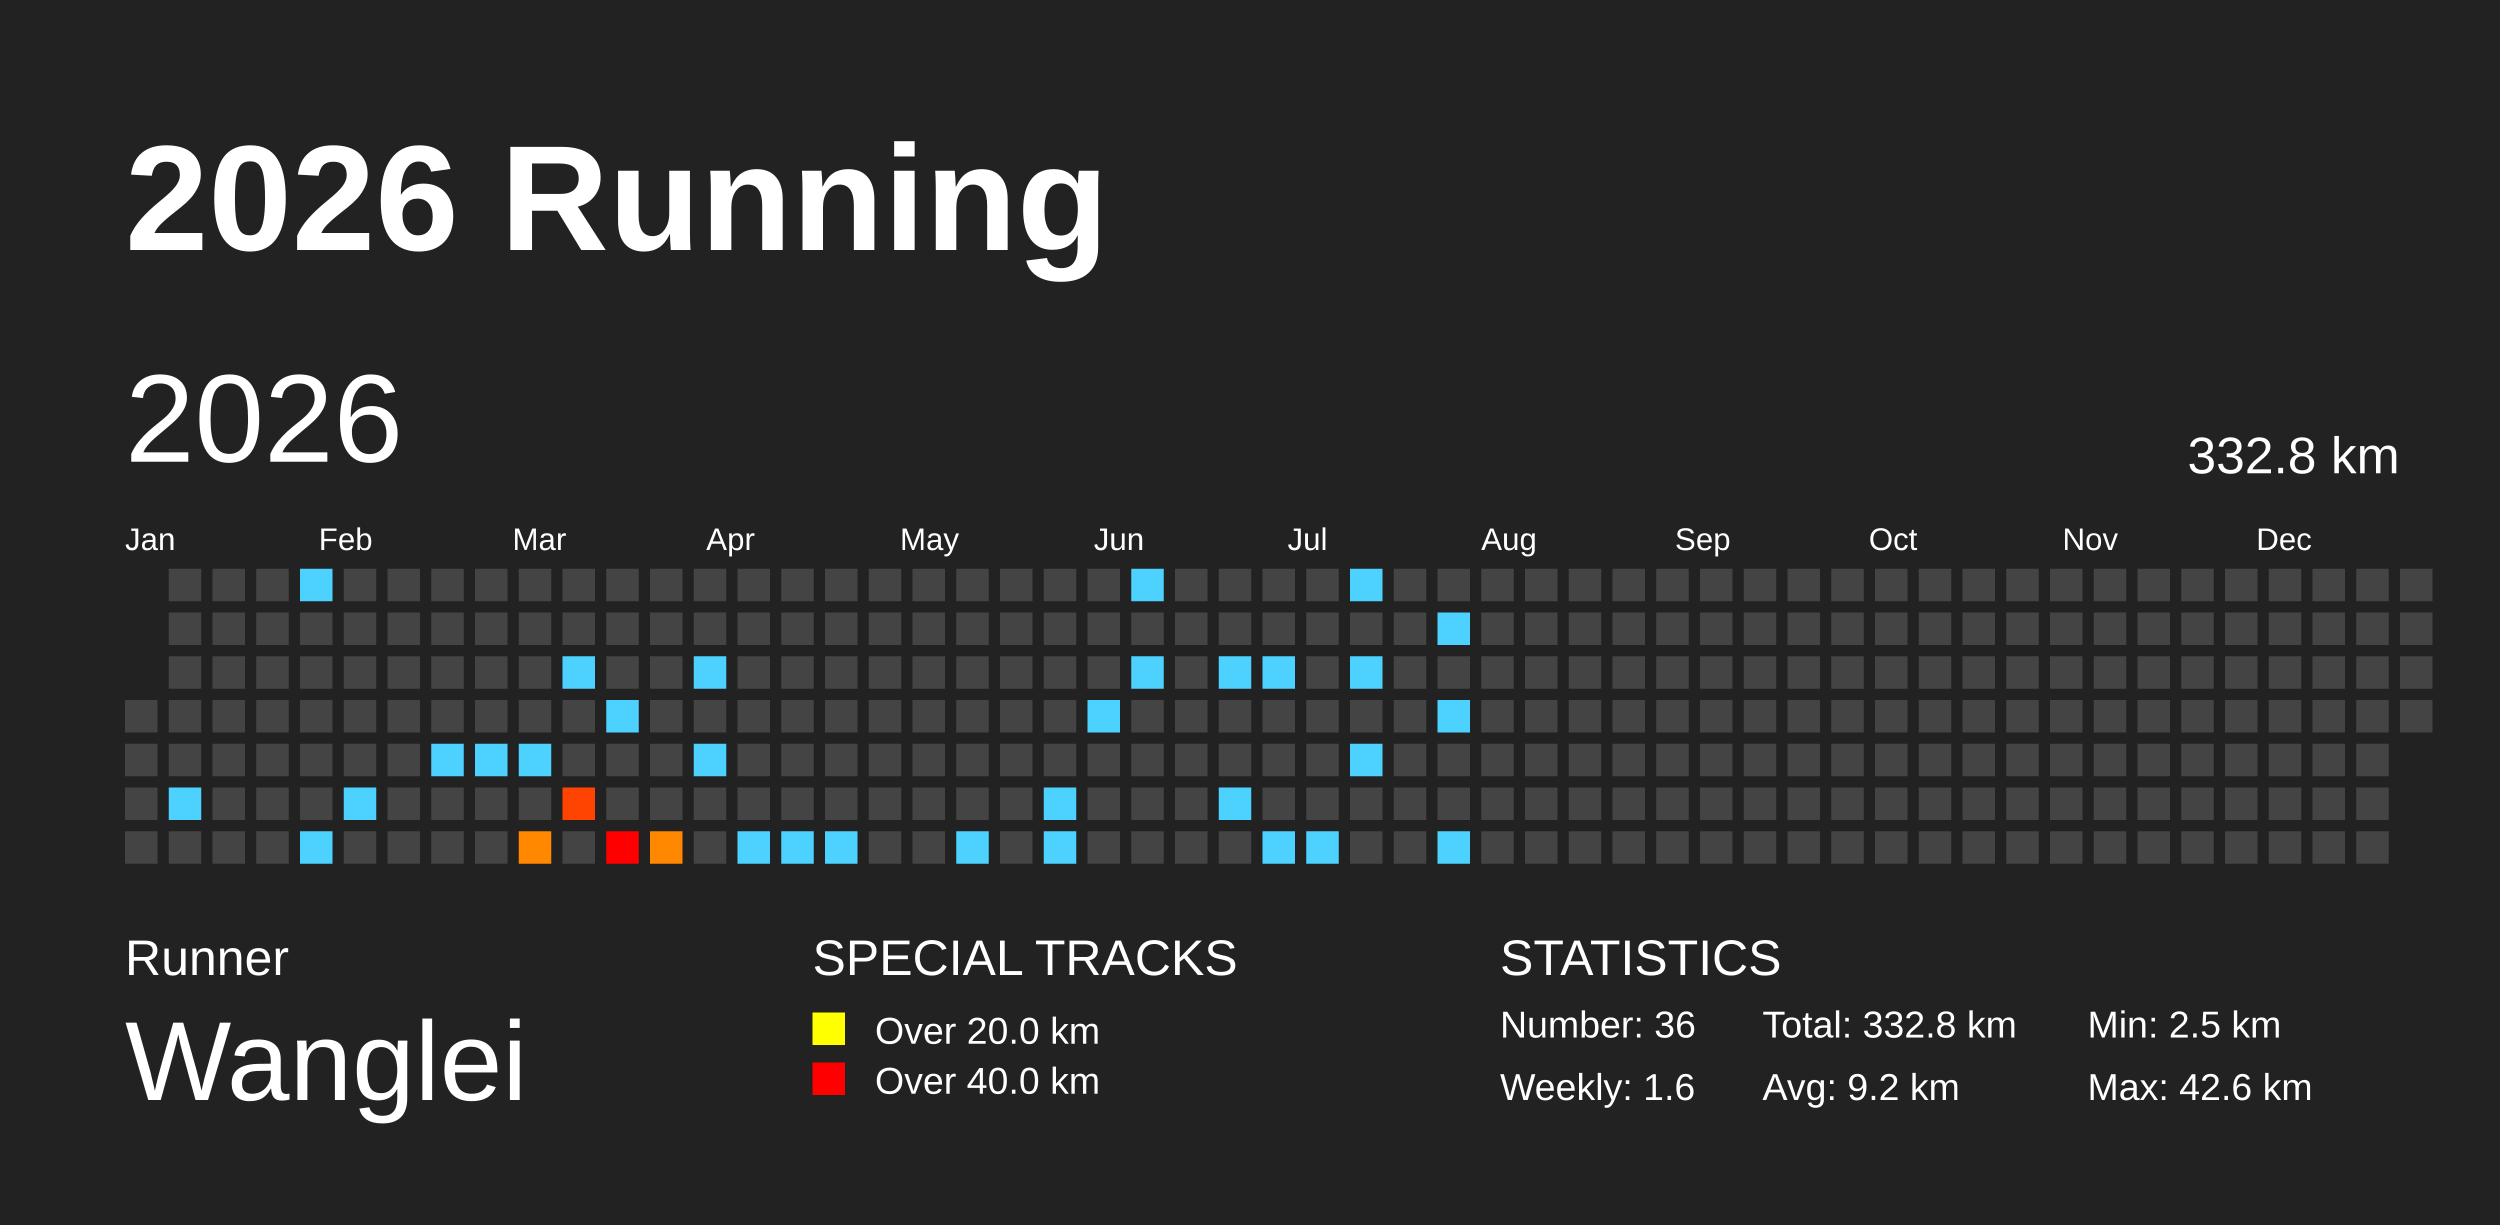
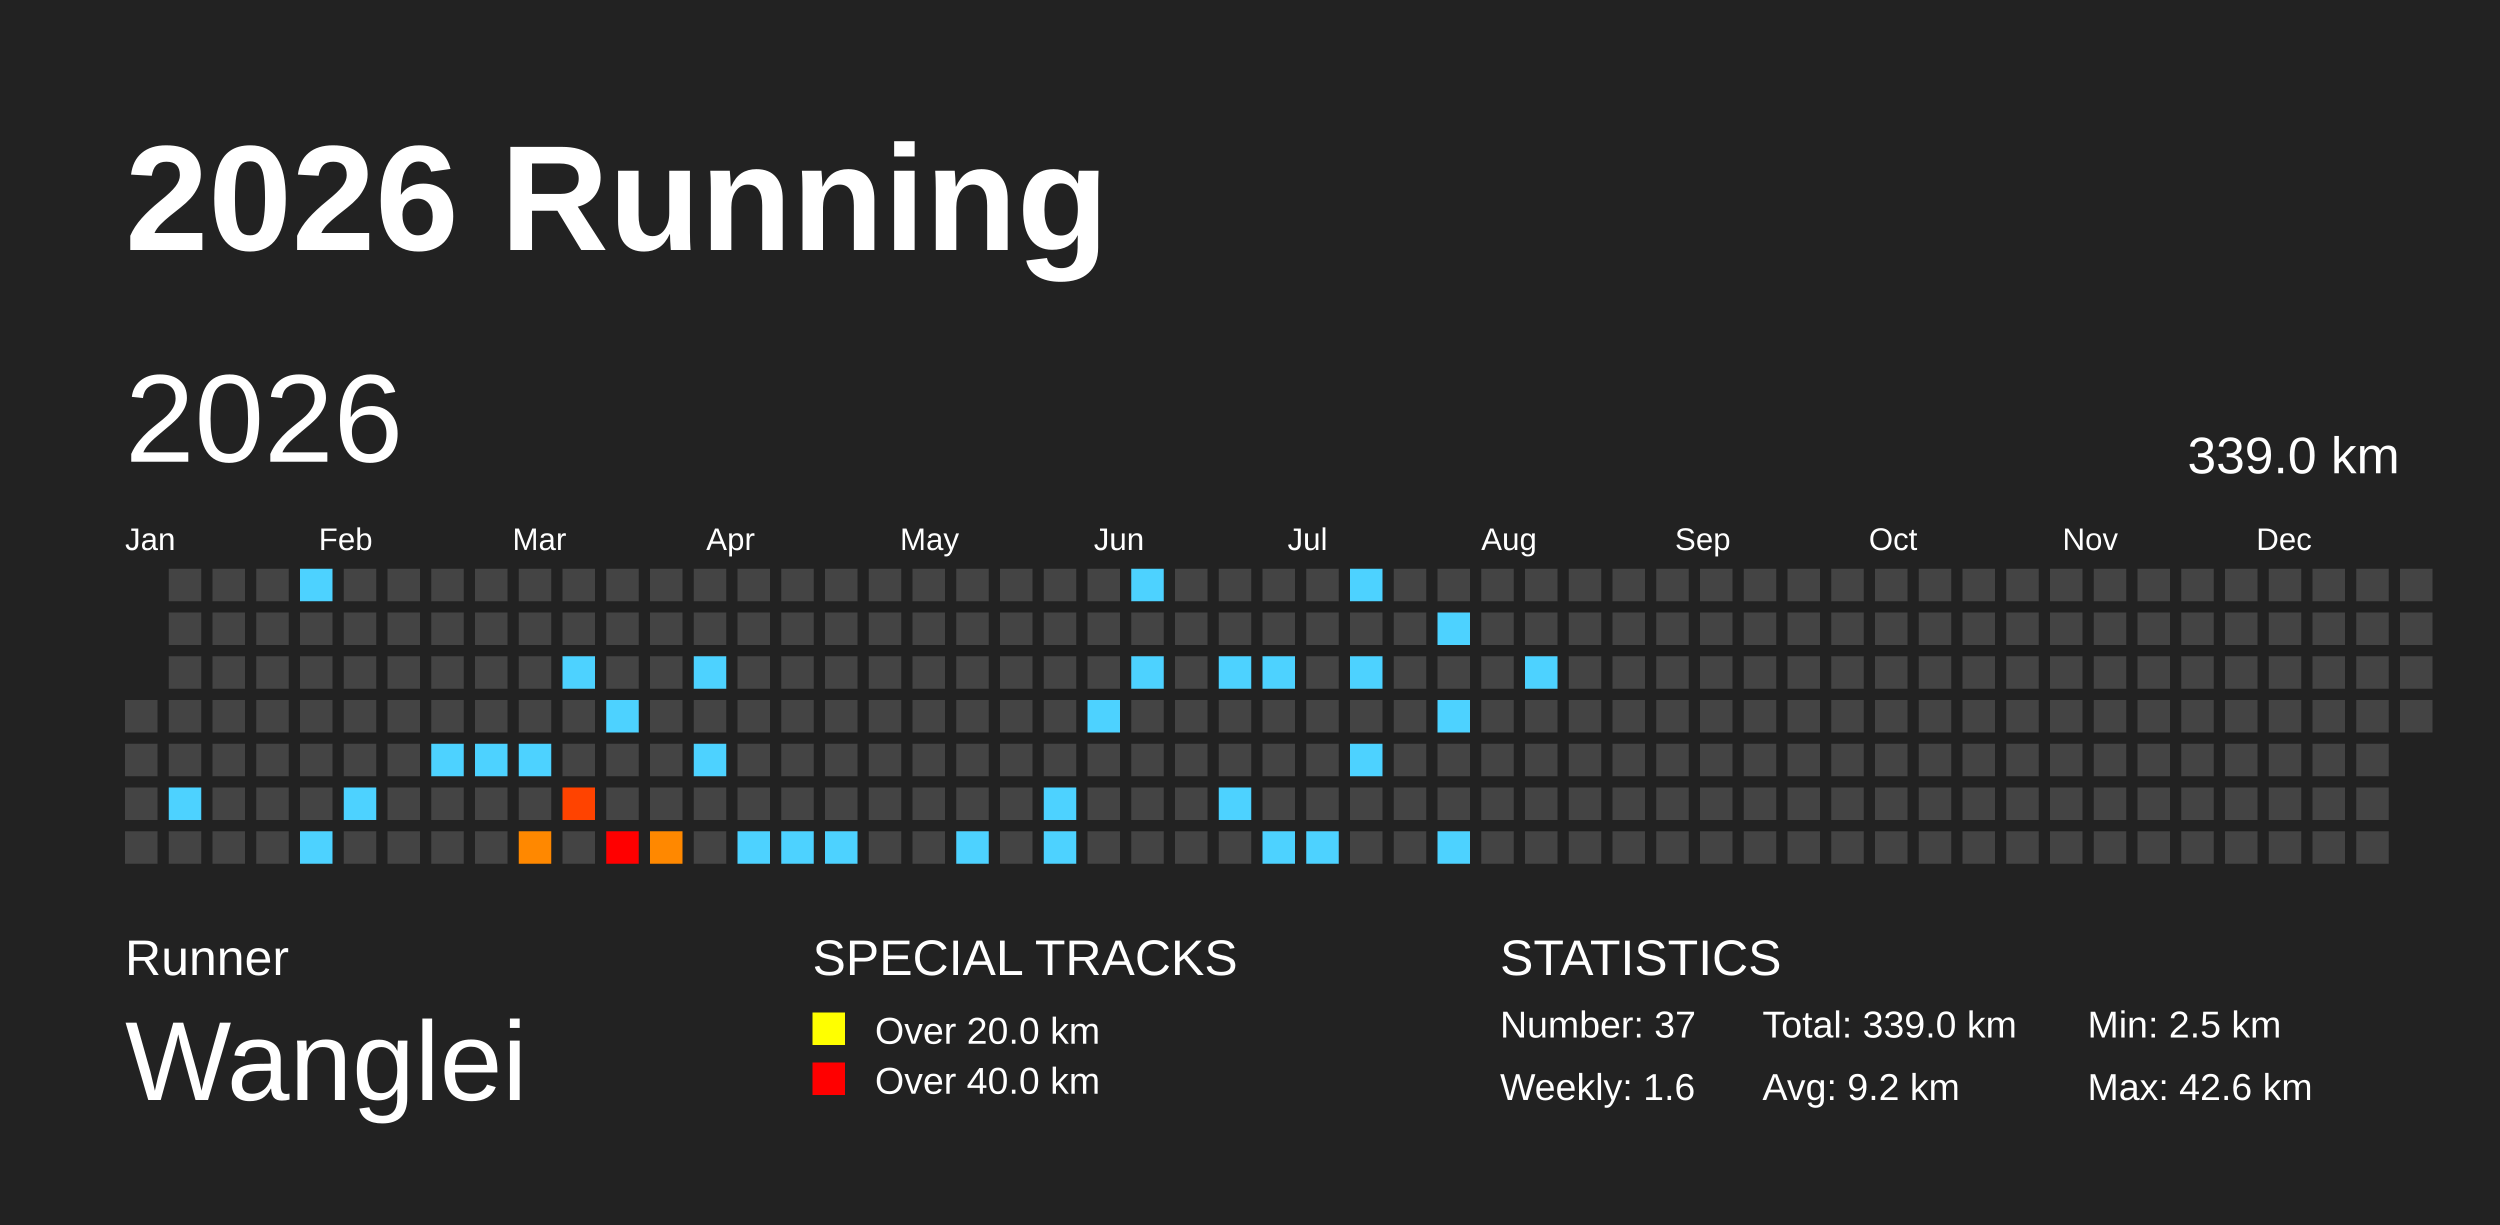
<svg xmlns="http://www.w3.org/2000/svg" baseProfile="full" height="98mm" version="1.1" viewBox="0,0,200,98" width="200mm">
  <defs />
  <rect fill="#222222" height="98" width="200" x="0" y="0" />
  <text fill="#FFFFFF" style="font-size:12px; font-family:Arial; font-weight:bold;" x="10" y="20">2026 Running</text>
  <text fill="#FFFFFF" style="font-size:4px; font-family:Arial" x="10" y="78">Runner</text>
  <text fill="#FFFFFF" style="font-size:9px; font-family:Arial" x="10" y="88">Wanglei</text>
  <text fill="#FFFFFF" style="font-size:4px; font-family:Arial" x="65" y="78">SPECIAL TRACKS</text>
  <rect fill="yellow" height="2.6" width="2.6" x="65" y="81" />
  <text fill="#FFFFFF" style="font-size:3px; font-family:Arial" x="70" y="83.5">Over 20.0 km</text>
  <rect fill="red" height="2.6" width="2.6" x="65" y="85" />
  <text fill="#FFFFFF" style="font-size:3px; font-family:Arial" x="70" y="87.5">Over 40.0 km</text>
  <text fill="#FFFFFF" style="font-size:4px; font-family:Arial" x="120" y="78">STATISTICS</text>
-   <text fill="#FFFFFF" style="font-size:3px; font-family:Arial" x="120" y="83">Number: 36</text>
+   <text fill="#FFFFFF" style="font-size:3px; font-family:Arial" x="120" y="83">Number: 37</text>
  <text fill="#FFFFFF" style="font-size:3px; font-family:Arial" x="120" y="88">Weekly: 1.6</text>
-   <text fill="#FFFFFF" style="font-size:3px; font-family:Arial" x="141" y="83">Total: 332.8 km</text>
+   <text fill="#FFFFFF" style="font-size:3px; font-family:Arial" x="141" y="83">Total: 339.0 km</text>
  <text fill="#FFFFFF" style="font-size:3px; font-family:Arial" x="141" y="88">Avg: 9.2 km</text>
  <text fill="#FFFFFF" style="font-size:3px; font-family:Arial" x="167" y="83">Min: 2.5 km</text>
  <text fill="#FFFFFF" style="font-size:3px; font-family:Arial" x="167" y="88">Max: 42.6 km</text>
  <text dominant-baseline="hanging" fill="#FFFFFF" style="font-size:10.0px; font-family:Arial;" x="10" y="30">2026</text>
-   <text dominant-baseline="hanging" fill="#FFFFFF" style="font-size:4.125px; font-family:Arial;" x="175" y="35">332.8 km</text>
+   <text dominant-baseline="hanging" fill="#FFFFFF" style="font-size:4.125px; font-family:Arial;" x="175" y="35">339.0 km</text>
  <text fill="#FFFFFF" style="font-size:2.5px; font-family:Arial" x="10.0" y="44">Jan</text>
  <text fill="#FFFFFF" style="font-size:2.5px; font-family:Arial" x="25.5" y="44">Feb</text>
  <text fill="#FFFFFF" style="font-size:2.5px; font-family:Arial" x="41.0" y="44">Mar</text>
  <text fill="#FFFFFF" style="font-size:2.5px; font-family:Arial" x="56.5" y="44">Apr</text>
  <text fill="#FFFFFF" style="font-size:2.5px; font-family:Arial" x="72.0" y="44">May</text>
  <text fill="#FFFFFF" style="font-size:2.5px; font-family:Arial" x="87.5" y="44">Jun</text>
  <text fill="#FFFFFF" style="font-size:2.5px; font-family:Arial" x="103.0" y="44">Jul</text>
  <text fill="#FFFFFF" style="font-size:2.5px; font-family:Arial" x="118.5" y="44">Aug</text>
  <text fill="#FFFFFF" style="font-size:2.5px; font-family:Arial" x="134.0" y="44">Sep</text>
  <text fill="#FFFFFF" style="font-size:2.5px; font-family:Arial" x="149.5" y="44">Oct</text>
  <text fill="#FFFFFF" style="font-size:2.5px; font-family:Arial" x="165.0" y="44">Nov</text>
  <text fill="#FFFFFF" style="font-size:2.5px; font-family:Arial" x="180.5" y="44">Dec</text>
  <rect fill="#444444" height="2.6" width="2.6" x="10.0" y="56.0" />
  <rect fill="#444444" height="2.6" width="2.6" x="10.0" y="59.5" />
  <rect fill="#444444" height="2.6" width="2.6" x="10.0" y="63.0" />
  <rect fill="#444444" height="2.6" width="2.6" x="10.0" y="66.5" />
  <rect fill="#444444" height="2.6" width="2.6" x="13.5" y="45.5" />
  <rect fill="#444444" height="2.6" width="2.6" x="13.5" y="49.0" />
  <rect fill="#444444" height="2.6" width="2.6" x="13.5" y="52.5" />
  <rect fill="#444444" height="2.6" width="2.6" x="13.5" y="56.0" />
  <rect fill="#444444" height="2.6" width="2.6" x="13.5" y="59.5" />
  <rect fill="#4dd2ff" height="2.6" width="2.6" x="13.5" y="63.0" />
  <rect fill="#444444" height="2.6" width="2.6" x="13.5" y="66.5" />
  <rect fill="#444444" height="2.6" width="2.6" x="17.0" y="45.5" />
  <rect fill="#444444" height="2.6" width="2.6" x="17.0" y="49.0" />
  <rect fill="#444444" height="2.6" width="2.6" x="17.0" y="52.5" />
  <rect fill="#444444" height="2.6" width="2.6" x="17.0" y="56.0" />
  <rect fill="#444444" height="2.6" width="2.6" x="17.0" y="59.5" />
  <rect fill="#444444" height="2.6" width="2.6" x="17.0" y="63.0" />
  <rect fill="#444444" height="2.6" width="2.6" x="17.0" y="66.5" />
  <rect fill="#444444" height="2.6" width="2.6" x="20.5" y="45.5" />
  <rect fill="#444444" height="2.6" width="2.6" x="20.5" y="49.0" />
  <rect fill="#444444" height="2.6" width="2.6" x="20.5" y="52.5" />
  <rect fill="#444444" height="2.6" width="2.6" x="20.5" y="56.0" />
  <rect fill="#444444" height="2.6" width="2.6" x="20.5" y="59.5" />
  <rect fill="#444444" height="2.6" width="2.6" x="20.5" y="63.0" />
  <rect fill="#444444" height="2.6" width="2.6" x="20.5" y="66.5" />
  <rect fill="#4dd2ff" height="2.6" width="2.6" x="24.0" y="45.5" />
  <rect fill="#444444" height="2.6" width="2.6" x="24.0" y="49.0" />
  <rect fill="#444444" height="2.6" width="2.6" x="24.0" y="52.5" />
  <rect fill="#444444" height="2.6" width="2.6" x="24.0" y="56.0" />
  <rect fill="#444444" height="2.6" width="2.6" x="24.0" y="59.5" />
  <rect fill="#444444" height="2.6" width="2.6" x="24.0" y="63.0" />
  <rect fill="#4dd2ff" height="2.6" width="2.6" x="24.0" y="66.5" />
  <rect fill="#444444" height="2.6" width="2.6" x="27.5" y="45.5" />
  <rect fill="#444444" height="2.6" width="2.6" x="27.5" y="49.0" />
  <rect fill="#444444" height="2.6" width="2.6" x="27.5" y="52.5" />
  <rect fill="#444444" height="2.6" width="2.6" x="27.5" y="56.0" />
  <rect fill="#444444" height="2.6" width="2.6" x="27.5" y="59.5" />
  <rect fill="#4dd2ff" height="2.6" width="2.6" x="27.5" y="63.0" />
  <rect fill="#444444" height="2.6" width="2.6" x="27.5" y="66.5" />
  <rect fill="#444444" height="2.6" width="2.6" x="31.0" y="45.5" />
  <rect fill="#444444" height="2.6" width="2.6" x="31.0" y="49.0" />
  <rect fill="#444444" height="2.6" width="2.6" x="31.0" y="52.5" />
  <rect fill="#444444" height="2.6" width="2.6" x="31.0" y="56.0" />
  <rect fill="#444444" height="2.6" width="2.6" x="31.0" y="59.5" />
  <rect fill="#444444" height="2.6" width="2.6" x="31.0" y="63.0" />
  <rect fill="#444444" height="2.6" width="2.6" x="31.0" y="66.5" />
  <rect fill="#444444" height="2.6" width="2.6" x="34.5" y="45.5" />
  <rect fill="#444444" height="2.6" width="2.6" x="34.5" y="49.0" />
  <rect fill="#444444" height="2.6" width="2.6" x="34.5" y="52.5" />
  <rect fill="#444444" height="2.6" width="2.6" x="34.5" y="56.0" />
  <rect fill="#4dd2ff" height="2.6" width="2.6" x="34.5" y="59.5" />
  <rect fill="#444444" height="2.6" width="2.6" x="34.5" y="63.0" />
  <rect fill="#444444" height="2.6" width="2.6" x="34.5" y="66.5" />
  <rect fill="#444444" height="2.6" width="2.6" x="38.0" y="45.5" />
  <rect fill="#444444" height="2.6" width="2.6" x="38.0" y="49.0" />
  <rect fill="#444444" height="2.6" width="2.6" x="38.0" y="52.5" />
  <rect fill="#444444" height="2.6" width="2.6" x="38.0" y="56.0" />
  <rect fill="#4dd2ff" height="2.6" width="2.6" x="38.0" y="59.5" />
  <rect fill="#444444" height="2.6" width="2.6" x="38.0" y="63.0" />
  <rect fill="#444444" height="2.6" width="2.6" x="38.0" y="66.5" />
  <rect fill="#444444" height="2.6" width="2.6" x="41.5" y="45.5" />
  <rect fill="#444444" height="2.6" width="2.6" x="41.5" y="49.0" />
  <rect fill="#444444" height="2.6" width="2.6" x="41.5" y="52.5" />
  <rect fill="#444444" height="2.6" width="2.6" x="41.5" y="56.0" />
  <rect fill="#4dd2ff" height="2.6" width="2.6" x="41.5" y="59.5" />
  <rect fill="#444444" height="2.6" width="2.6" x="41.5" y="63.0" />
  <rect fill="#ff8800" height="2.6" width="2.6" x="41.5" y="66.5" />
  <rect fill="#444444" height="2.6" width="2.6" x="45.0" y="45.5" />
  <rect fill="#444444" height="2.6" width="2.6" x="45.0" y="49.0" />
  <rect fill="#4dd2ff" height="2.6" width="2.6" x="45.0" y="52.5" />
  <rect fill="#444444" height="2.6" width="2.6" x="45.0" y="56.0" />
  <rect fill="#444444" height="2.6" width="2.6" x="45.0" y="59.5" />
  <rect fill="#ff4300" height="2.6" width="2.6" x="45.0" y="63.0" />
  <rect fill="#444444" height="2.6" width="2.6" x="45.0" y="66.5" />
  <rect fill="#444444" height="2.6" width="2.6" x="48.5" y="45.5" />
  <rect fill="#444444" height="2.6" width="2.6" x="48.5" y="49.0" />
  <rect fill="#444444" height="2.6" width="2.6" x="48.5" y="52.5" />
  <rect fill="#4dd2ff" height="2.6" width="2.6" x="48.5" y="56.0" />
  <rect fill="#444444" height="2.6" width="2.6" x="48.5" y="59.5" />
  <rect fill="#444444" height="2.6" width="2.6" x="48.5" y="63.0" />
  <rect fill="red" height="2.6" width="2.6" x="48.5" y="66.5" />
  <rect fill="#444444" height="2.6" width="2.6" x="52.0" y="45.5" />
  <rect fill="#444444" height="2.6" width="2.6" x="52.0" y="49.0" />
  <rect fill="#444444" height="2.6" width="2.6" x="52.0" y="52.5" />
  <rect fill="#444444" height="2.6" width="2.6" x="52.0" y="56.0" />
  <rect fill="#444444" height="2.6" width="2.6" x="52.0" y="59.5" />
  <rect fill="#444444" height="2.6" width="2.6" x="52.0" y="63.0" />
  <rect fill="#ff8800" height="2.6" width="2.6" x="52.0" y="66.5" />
  <rect fill="#444444" height="2.6" width="2.6" x="55.5" y="45.5" />
  <rect fill="#444444" height="2.6" width="2.6" x="55.5" y="49.0" />
  <rect fill="#4dd2ff" height="2.6" width="2.6" x="55.5" y="52.5" />
  <rect fill="#444444" height="2.6" width="2.6" x="55.5" y="56.0" />
  <rect fill="#4dd2ff" height="2.6" width="2.6" x="55.5" y="59.5" />
  <rect fill="#444444" height="2.6" width="2.6" x="55.5" y="63.0" />
  <rect fill="#444444" height="2.6" width="2.6" x="55.5" y="66.5" />
  <rect fill="#444444" height="2.6" width="2.6" x="59.0" y="45.5" />
  <rect fill="#444444" height="2.6" width="2.6" x="59.0" y="49.0" />
  <rect fill="#444444" height="2.6" width="2.6" x="59.0" y="52.5" />
  <rect fill="#444444" height="2.6" width="2.6" x="59.0" y="56.0" />
  <rect fill="#444444" height="2.6" width="2.6" x="59.0" y="59.5" />
  <rect fill="#444444" height="2.6" width="2.6" x="59.0" y="63.0" />
  <rect fill="#4dd2ff" height="2.6" width="2.6" x="59.0" y="66.5" />
  <rect fill="#444444" height="2.6" width="2.6" x="62.5" y="45.5" />
  <rect fill="#444444" height="2.6" width="2.6" x="62.5" y="49.0" />
  <rect fill="#444444" height="2.6" width="2.6" x="62.5" y="52.5" />
  <rect fill="#444444" height="2.6" width="2.6" x="62.5" y="56.0" />
  <rect fill="#444444" height="2.6" width="2.6" x="62.5" y="59.5" />
  <rect fill="#444444" height="2.6" width="2.6" x="62.5" y="63.0" />
  <rect fill="#4dd2ff" height="2.6" width="2.6" x="62.5" y="66.5" />
  <rect fill="#444444" height="2.6" width="2.6" x="66.0" y="45.5" />
  <rect fill="#444444" height="2.6" width="2.6" x="66.0" y="49.0" />
  <rect fill="#444444" height="2.6" width="2.6" x="66.0" y="52.5" />
  <rect fill="#444444" height="2.6" width="2.6" x="66.0" y="56.0" />
  <rect fill="#444444" height="2.6" width="2.6" x="66.0" y="59.5" />
  <rect fill="#444444" height="2.6" width="2.6" x="66.0" y="63.0" />
  <rect fill="#4dd2ff" height="2.6" width="2.6" x="66.0" y="66.5" />
  <rect fill="#444444" height="2.6" width="2.6" x="69.5" y="45.5" />
  <rect fill="#444444" height="2.6" width="2.6" x="69.5" y="49.0" />
  <rect fill="#444444" height="2.6" width="2.6" x="69.5" y="52.5" />
  <rect fill="#444444" height="2.6" width="2.6" x="69.5" y="56.0" />
  <rect fill="#444444" height="2.6" width="2.6" x="69.5" y="59.5" />
  <rect fill="#444444" height="2.6" width="2.6" x="69.5" y="63.0" />
  <rect fill="#444444" height="2.6" width="2.6" x="69.5" y="66.5" />
  <rect fill="#444444" height="2.6" width="2.6" x="73.0" y="45.5" />
  <rect fill="#444444" height="2.6" width="2.6" x="73.0" y="49.0" />
  <rect fill="#444444" height="2.6" width="2.6" x="73.0" y="52.5" />
  <rect fill="#444444" height="2.6" width="2.6" x="73.0" y="56.0" />
  <rect fill="#444444" height="2.6" width="2.6" x="73.0" y="59.5" />
  <rect fill="#444444" height="2.6" width="2.6" x="73.0" y="63.0" />
  <rect fill="#444444" height="2.6" width="2.6" x="73.0" y="66.5" />
  <rect fill="#444444" height="2.6" width="2.6" x="76.5" y="45.5" />
  <rect fill="#444444" height="2.6" width="2.6" x="76.5" y="49.0" />
  <rect fill="#444444" height="2.6" width="2.6" x="76.5" y="52.5" />
  <rect fill="#444444" height="2.6" width="2.6" x="76.5" y="56.0" />
  <rect fill="#444444" height="2.6" width="2.6" x="76.5" y="59.5" />
  <rect fill="#444444" height="2.6" width="2.6" x="76.5" y="63.0" />
  <rect fill="#4dd2ff" height="2.6" width="2.6" x="76.5" y="66.5" />
  <rect fill="#444444" height="2.6" width="2.6" x="80.0" y="45.5" />
  <rect fill="#444444" height="2.6" width="2.6" x="80.0" y="49.0" />
  <rect fill="#444444" height="2.6" width="2.6" x="80.0" y="52.5" />
  <rect fill="#444444" height="2.6" width="2.6" x="80.0" y="56.0" />
  <rect fill="#444444" height="2.6" width="2.6" x="80.0" y="59.5" />
  <rect fill="#444444" height="2.6" width="2.6" x="80.0" y="63.0" />
  <rect fill="#444444" height="2.6" width="2.6" x="80.0" y="66.5" />
  <rect fill="#444444" height="2.6" width="2.6" x="83.5" y="45.5" />
  <rect fill="#444444" height="2.6" width="2.6" x="83.5" y="49.0" />
  <rect fill="#444444" height="2.6" width="2.6" x="83.5" y="52.5" />
  <rect fill="#444444" height="2.6" width="2.6" x="83.5" y="56.0" />
  <rect fill="#444444" height="2.6" width="2.6" x="83.5" y="59.5" />
  <rect fill="#4dd2ff" height="2.6" width="2.6" x="83.5" y="63.0" />
  <rect fill="#4dd2ff" height="2.6" width="2.6" x="83.5" y="66.5" />
  <rect fill="#444444" height="2.6" width="2.6" x="87.0" y="45.5" />
  <rect fill="#444444" height="2.6" width="2.6" x="87.0" y="49.0" />
  <rect fill="#444444" height="2.6" width="2.6" x="87.0" y="52.5" />
  <rect fill="#4dd2ff" height="2.6" width="2.6" x="87.0" y="56.0" />
  <rect fill="#444444" height="2.6" width="2.6" x="87.0" y="59.5" />
  <rect fill="#444444" height="2.6" width="2.6" x="87.0" y="63.0" />
  <rect fill="#444444" height="2.6" width="2.6" x="87.0" y="66.5" />
  <rect fill="#4dd2ff" height="2.6" width="2.6" x="90.5" y="45.5" />
  <rect fill="#444444" height="2.6" width="2.6" x="90.5" y="49.0" />
  <rect fill="#4dd2ff" height="2.6" width="2.6" x="90.5" y="52.5" />
  <rect fill="#444444" height="2.6" width="2.6" x="90.5" y="56.0" />
  <rect fill="#444444" height="2.6" width="2.6" x="90.5" y="59.5" />
  <rect fill="#444444" height="2.6" width="2.6" x="90.5" y="63.0" />
  <rect fill="#444444" height="2.6" width="2.6" x="90.5" y="66.5" />
  <rect fill="#444444" height="2.6" width="2.6" x="94.0" y="45.5" />
  <rect fill="#444444" height="2.6" width="2.6" x="94.0" y="49.0" />
  <rect fill="#444444" height="2.6" width="2.6" x="94.0" y="52.5" />
  <rect fill="#444444" height="2.6" width="2.6" x="94.0" y="56.0" />
  <rect fill="#444444" height="2.6" width="2.6" x="94.0" y="59.5" />
  <rect fill="#444444" height="2.6" width="2.6" x="94.0" y="63.0" />
  <rect fill="#444444" height="2.6" width="2.6" x="94.0" y="66.5" />
  <rect fill="#444444" height="2.6" width="2.6" x="97.5" y="45.5" />
  <rect fill="#444444" height="2.6" width="2.6" x="97.5" y="49.0" />
  <rect fill="#4dd2ff" height="2.6" width="2.6" x="97.5" y="52.5" />
  <rect fill="#444444" height="2.6" width="2.6" x="97.5" y="56.0" />
  <rect fill="#444444" height="2.6" width="2.6" x="97.5" y="59.5" />
  <rect fill="#4dd2ff" height="2.6" width="2.6" x="97.5" y="63.0" />
  <rect fill="#444444" height="2.6" width="2.6" x="97.5" y="66.5" />
  <rect fill="#444444" height="2.6" width="2.6" x="101.0" y="45.5" />
  <rect fill="#444444" height="2.6" width="2.6" x="101.0" y="49.0" />
  <rect fill="#4dd2ff" height="2.6" width="2.6" x="101.0" y="52.5" />
  <rect fill="#444444" height="2.6" width="2.6" x="101.0" y="56.0" />
  <rect fill="#444444" height="2.6" width="2.6" x="101.0" y="59.5" />
  <rect fill="#444444" height="2.6" width="2.6" x="101.0" y="63.0" />
  <rect fill="#4dd2ff" height="2.6" width="2.6" x="101.0" y="66.5" />
  <rect fill="#444444" height="2.6" width="2.6" x="104.5" y="45.5" />
  <rect fill="#444444" height="2.6" width="2.6" x="104.5" y="49.0" />
  <rect fill="#444444" height="2.6" width="2.6" x="104.5" y="52.5" />
  <rect fill="#444444" height="2.6" width="2.6" x="104.5" y="56.0" />
  <rect fill="#444444" height="2.6" width="2.6" x="104.5" y="59.5" />
  <rect fill="#444444" height="2.6" width="2.6" x="104.5" y="63.0" />
  <rect fill="#4dd2ff" height="2.6" width="2.6" x="104.5" y="66.5" />
  <rect fill="#4dd2ff" height="2.6" width="2.6" x="108.0" y="45.5" />
  <rect fill="#444444" height="2.6" width="2.6" x="108.0" y="49.0" />
  <rect fill="#4dd2ff" height="2.6" width="2.6" x="108.0" y="52.5" />
  <rect fill="#444444" height="2.6" width="2.6" x="108.0" y="56.0" />
  <rect fill="#4dd2ff" height="2.6" width="2.6" x="108.0" y="59.5" />
  <rect fill="#444444" height="2.6" width="2.6" x="108.0" y="63.0" />
  <rect fill="#444444" height="2.6" width="2.6" x="108.0" y="66.5" />
  <rect fill="#444444" height="2.6" width="2.6" x="111.5" y="45.5" />
  <rect fill="#444444" height="2.6" width="2.6" x="111.5" y="49.0" />
  <rect fill="#444444" height="2.6" width="2.6" x="111.5" y="52.5" />
  <rect fill="#444444" height="2.6" width="2.6" x="111.5" y="56.0" />
  <rect fill="#444444" height="2.6" width="2.6" x="111.5" y="59.5" />
  <rect fill="#444444" height="2.6" width="2.6" x="111.5" y="63.0" />
  <rect fill="#444444" height="2.6" width="2.6" x="111.5" y="66.5" />
  <rect fill="#444444" height="2.6" width="2.6" x="115.0" y="45.5" />
  <rect fill="#4dd2ff" height="2.6" width="2.6" x="115.0" y="49.0" />
  <rect fill="#444444" height="2.6" width="2.6" x="115.0" y="52.5" />
  <rect fill="#4dd2ff" height="2.6" width="2.6" x="115.0" y="56.0" />
  <rect fill="#444444" height="2.6" width="2.6" x="115.0" y="59.5" />
  <rect fill="#444444" height="2.6" width="2.6" x="115.0" y="63.0" />
  <rect fill="#4dd2ff" height="2.6" width="2.6" x="115.0" y="66.5" />
  <rect fill="#444444" height="2.6" width="2.6" x="118.5" y="45.5" />
  <rect fill="#444444" height="2.6" width="2.6" x="118.5" y="49.0" />
  <rect fill="#444444" height="2.6" width="2.6" x="118.5" y="52.5" />
  <rect fill="#444444" height="2.6" width="2.6" x="118.5" y="56.0" />
  <rect fill="#444444" height="2.6" width="2.6" x="118.5" y="59.5" />
  <rect fill="#444444" height="2.6" width="2.6" x="118.5" y="63.0" />
  <rect fill="#444444" height="2.6" width="2.6" x="118.5" y="66.5" />
  <rect fill="#444444" height="2.6" width="2.6" x="122.0" y="45.5" />
  <rect fill="#444444" height="2.6" width="2.6" x="122.0" y="49.0" />
-   <rect fill="#444444" height="2.6" width="2.6" x="122.0" y="52.5" />
+   <rect fill="#4dd2ff" height="2.6" width="2.6" x="122.0" y="52.5" />
  <rect fill="#444444" height="2.6" width="2.6" x="122.0" y="56.0" />
  <rect fill="#444444" height="2.6" width="2.6" x="122.0" y="59.5" />
  <rect fill="#444444" height="2.6" width="2.6" x="122.0" y="63.0" />
  <rect fill="#444444" height="2.6" width="2.6" x="122.0" y="66.5" />
  <rect fill="#444444" height="2.6" width="2.6" x="125.5" y="45.5" />
  <rect fill="#444444" height="2.6" width="2.6" x="125.5" y="49.0" />
  <rect fill="#444444" height="2.6" width="2.6" x="125.5" y="52.5" />
  <rect fill="#444444" height="2.6" width="2.6" x="125.5" y="56.0" />
  <rect fill="#444444" height="2.6" width="2.6" x="125.5" y="59.5" />
  <rect fill="#444444" height="2.6" width="2.6" x="125.5" y="63.0" />
  <rect fill="#444444" height="2.6" width="2.6" x="125.5" y="66.5" />
  <rect fill="#444444" height="2.6" width="2.6" x="129.0" y="45.5" />
  <rect fill="#444444" height="2.6" width="2.6" x="129.0" y="49.0" />
  <rect fill="#444444" height="2.6" width="2.6" x="129.0" y="52.5" />
  <rect fill="#444444" height="2.6" width="2.6" x="129.0" y="56.0" />
  <rect fill="#444444" height="2.6" width="2.6" x="129.0" y="59.5" />
  <rect fill="#444444" height="2.6" width="2.6" x="129.0" y="63.0" />
  <rect fill="#444444" height="2.6" width="2.6" x="129.0" y="66.5" />
  <rect fill="#444444" height="2.6" width="2.6" x="132.5" y="45.5" />
  <rect fill="#444444" height="2.6" width="2.6" x="132.5" y="49.0" />
  <rect fill="#444444" height="2.6" width="2.6" x="132.5" y="52.5" />
  <rect fill="#444444" height="2.6" width="2.6" x="132.5" y="56.0" />
  <rect fill="#444444" height="2.6" width="2.6" x="132.5" y="59.5" />
  <rect fill="#444444" height="2.6" width="2.6" x="132.5" y="63.0" />
  <rect fill="#444444" height="2.6" width="2.6" x="132.5" y="66.5" />
  <rect fill="#444444" height="2.6" width="2.6" x="136.0" y="45.5" />
  <rect fill="#444444" height="2.6" width="2.6" x="136.0" y="49.0" />
  <rect fill="#444444" height="2.6" width="2.6" x="136.0" y="52.5" />
  <rect fill="#444444" height="2.6" width="2.6" x="136.0" y="56.0" />
  <rect fill="#444444" height="2.6" width="2.6" x="136.0" y="59.5" />
  <rect fill="#444444" height="2.6" width="2.6" x="136.0" y="63.0" />
  <rect fill="#444444" height="2.6" width="2.6" x="136.0" y="66.5" />
  <rect fill="#444444" height="2.6" width="2.6" x="139.5" y="45.5" />
  <rect fill="#444444" height="2.6" width="2.6" x="139.5" y="49.0" />
  <rect fill="#444444" height="2.6" width="2.6" x="139.5" y="52.5" />
  <rect fill="#444444" height="2.6" width="2.6" x="139.5" y="56.0" />
  <rect fill="#444444" height="2.6" width="2.6" x="139.5" y="59.5" />
  <rect fill="#444444" height="2.6" width="2.6" x="139.5" y="63.0" />
  <rect fill="#444444" height="2.6" width="2.6" x="139.5" y="66.5" />
  <rect fill="#444444" height="2.6" width="2.6" x="143.0" y="45.5" />
  <rect fill="#444444" height="2.6" width="2.6" x="143.0" y="49.0" />
  <rect fill="#444444" height="2.6" width="2.6" x="143.0" y="52.5" />
  <rect fill="#444444" height="2.6" width="2.6" x="143.0" y="56.0" />
  <rect fill="#444444" height="2.6" width="2.6" x="143.0" y="59.5" />
  <rect fill="#444444" height="2.6" width="2.6" x="143.0" y="63.0" />
  <rect fill="#444444" height="2.6" width="2.6" x="143.0" y="66.5" />
  <rect fill="#444444" height="2.6" width="2.6" x="146.5" y="45.5" />
  <rect fill="#444444" height="2.6" width="2.6" x="146.5" y="49.0" />
  <rect fill="#444444" height="2.6" width="2.6" x="146.5" y="52.5" />
  <rect fill="#444444" height="2.6" width="2.6" x="146.5" y="56.0" />
  <rect fill="#444444" height="2.6" width="2.6" x="146.5" y="59.5" />
  <rect fill="#444444" height="2.6" width="2.6" x="146.5" y="63.0" />
  <rect fill="#444444" height="2.6" width="2.6" x="146.5" y="66.5" />
  <rect fill="#444444" height="2.6" width="2.6" x="150.0" y="45.5" />
  <rect fill="#444444" height="2.6" width="2.6" x="150.0" y="49.0" />
  <rect fill="#444444" height="2.6" width="2.6" x="150.0" y="52.5" />
  <rect fill="#444444" height="2.6" width="2.6" x="150.0" y="56.0" />
  <rect fill="#444444" height="2.6" width="2.6" x="150.0" y="59.5" />
  <rect fill="#444444" height="2.6" width="2.6" x="150.0" y="63.0" />
  <rect fill="#444444" height="2.6" width="2.6" x="150.0" y="66.5" />
  <rect fill="#444444" height="2.6" width="2.6" x="153.5" y="45.5" />
  <rect fill="#444444" height="2.6" width="2.6" x="153.5" y="49.0" />
  <rect fill="#444444" height="2.6" width="2.6" x="153.5" y="52.5" />
  <rect fill="#444444" height="2.6" width="2.6" x="153.5" y="56.0" />
  <rect fill="#444444" height="2.6" width="2.6" x="153.5" y="59.5" />
  <rect fill="#444444" height="2.6" width="2.6" x="153.5" y="63.0" />
  <rect fill="#444444" height="2.6" width="2.6" x="153.5" y="66.5" />
  <rect fill="#444444" height="2.6" width="2.6" x="157.0" y="45.5" />
  <rect fill="#444444" height="2.6" width="2.6" x="157.0" y="49.0" />
  <rect fill="#444444" height="2.6" width="2.6" x="157.0" y="52.5" />
  <rect fill="#444444" height="2.6" width="2.6" x="157.0" y="56.0" />
  <rect fill="#444444" height="2.6" width="2.6" x="157.0" y="59.5" />
  <rect fill="#444444" height="2.6" width="2.6" x="157.0" y="63.0" />
  <rect fill="#444444" height="2.6" width="2.6" x="157.0" y="66.5" />
  <rect fill="#444444" height="2.6" width="2.6" x="160.5" y="45.5" />
  <rect fill="#444444" height="2.6" width="2.6" x="160.5" y="49.0" />
  <rect fill="#444444" height="2.6" width="2.6" x="160.5" y="52.5" />
  <rect fill="#444444" height="2.6" width="2.6" x="160.5" y="56.0" />
  <rect fill="#444444" height="2.6" width="2.6" x="160.5" y="59.5" />
  <rect fill="#444444" height="2.6" width="2.6" x="160.5" y="63.0" />
  <rect fill="#444444" height="2.6" width="2.6" x="160.5" y="66.5" />
  <rect fill="#444444" height="2.6" width="2.6" x="164.0" y="45.5" />
  <rect fill="#444444" height="2.6" width="2.6" x="164.0" y="49.0" />
  <rect fill="#444444" height="2.6" width="2.6" x="164.0" y="52.5" />
  <rect fill="#444444" height="2.6" width="2.6" x="164.0" y="56.0" />
  <rect fill="#444444" height="2.6" width="2.6" x="164.0" y="59.5" />
  <rect fill="#444444" height="2.6" width="2.6" x="164.0" y="63.0" />
  <rect fill="#444444" height="2.6" width="2.6" x="164.0" y="66.5" />
  <rect fill="#444444" height="2.6" width="2.6" x="167.5" y="45.5" />
  <rect fill="#444444" height="2.6" width="2.6" x="167.5" y="49.0" />
  <rect fill="#444444" height="2.6" width="2.6" x="167.5" y="52.5" />
  <rect fill="#444444" height="2.6" width="2.6" x="167.5" y="56.0" />
  <rect fill="#444444" height="2.6" width="2.6" x="167.5" y="59.5" />
  <rect fill="#444444" height="2.6" width="2.6" x="167.5" y="63.0" />
  <rect fill="#444444" height="2.6" width="2.6" x="167.5" y="66.5" />
  <rect fill="#444444" height="2.6" width="2.6" x="171.0" y="45.5" />
  <rect fill="#444444" height="2.6" width="2.6" x="171.0" y="49.0" />
  <rect fill="#444444" height="2.6" width="2.6" x="171.0" y="52.5" />
  <rect fill="#444444" height="2.6" width="2.6" x="171.0" y="56.0" />
  <rect fill="#444444" height="2.6" width="2.6" x="171.0" y="59.5" />
  <rect fill="#444444" height="2.6" width="2.6" x="171.0" y="63.0" />
  <rect fill="#444444" height="2.6" width="2.6" x="171.0" y="66.5" />
  <rect fill="#444444" height="2.6" width="2.6" x="174.5" y="45.5" />
  <rect fill="#444444" height="2.6" width="2.6" x="174.5" y="49.0" />
  <rect fill="#444444" height="2.6" width="2.6" x="174.5" y="52.5" />
  <rect fill="#444444" height="2.6" width="2.6" x="174.5" y="56.0" />
  <rect fill="#444444" height="2.6" width="2.6" x="174.5" y="59.5" />
  <rect fill="#444444" height="2.6" width="2.6" x="174.5" y="63.0" />
  <rect fill="#444444" height="2.6" width="2.6" x="174.5" y="66.5" />
  <rect fill="#444444" height="2.6" width="2.6" x="178.0" y="45.5" />
  <rect fill="#444444" height="2.6" width="2.6" x="178.0" y="49.0" />
  <rect fill="#444444" height="2.6" width="2.6" x="178.0" y="52.5" />
  <rect fill="#444444" height="2.6" width="2.6" x="178.0" y="56.0" />
  <rect fill="#444444" height="2.6" width="2.6" x="178.0" y="59.5" />
  <rect fill="#444444" height="2.6" width="2.6" x="178.0" y="63.0" />
  <rect fill="#444444" height="2.6" width="2.6" x="178.0" y="66.5" />
  <rect fill="#444444" height="2.6" width="2.6" x="181.5" y="45.5" />
  <rect fill="#444444" height="2.6" width="2.6" x="181.5" y="49.0" />
  <rect fill="#444444" height="2.6" width="2.6" x="181.5" y="52.5" />
  <rect fill="#444444" height="2.6" width="2.6" x="181.5" y="56.0" />
  <rect fill="#444444" height="2.6" width="2.6" x="181.5" y="59.5" />
  <rect fill="#444444" height="2.6" width="2.6" x="181.5" y="63.0" />
  <rect fill="#444444" height="2.6" width="2.6" x="181.5" y="66.5" />
  <rect fill="#444444" height="2.6" width="2.6" x="185.0" y="45.5" />
  <rect fill="#444444" height="2.6" width="2.6" x="185.0" y="49.0" />
  <rect fill="#444444" height="2.6" width="2.6" x="185.0" y="52.5" />
  <rect fill="#444444" height="2.6" width="2.6" x="185.0" y="56.0" />
  <rect fill="#444444" height="2.6" width="2.6" x="185.0" y="59.5" />
  <rect fill="#444444" height="2.6" width="2.6" x="185.0" y="63.0" />
  <rect fill="#444444" height="2.6" width="2.6" x="185.0" y="66.5" />
  <rect fill="#444444" height="2.6" width="2.6" x="188.5" y="45.5" />
  <rect fill="#444444" height="2.6" width="2.6" x="188.5" y="49.0" />
  <rect fill="#444444" height="2.6" width="2.6" x="188.5" y="52.5" />
  <rect fill="#444444" height="2.6" width="2.6" x="188.5" y="56.0" />
  <rect fill="#444444" height="2.6" width="2.6" x="188.5" y="59.5" />
  <rect fill="#444444" height="2.6" width="2.6" x="188.5" y="63.0" />
  <rect fill="#444444" height="2.6" width="2.6" x="188.5" y="66.5" />
  <rect fill="#444444" height="2.6" width="2.6" x="192.0" y="45.5" />
  <rect fill="#444444" height="2.6" width="2.6" x="192.0" y="49.0" />
  <rect fill="#444444" height="2.6" width="2.6" x="192.0" y="52.5" />
  <rect fill="#444444" height="2.6" width="2.6" x="192.0" y="56.0" />
</svg>
